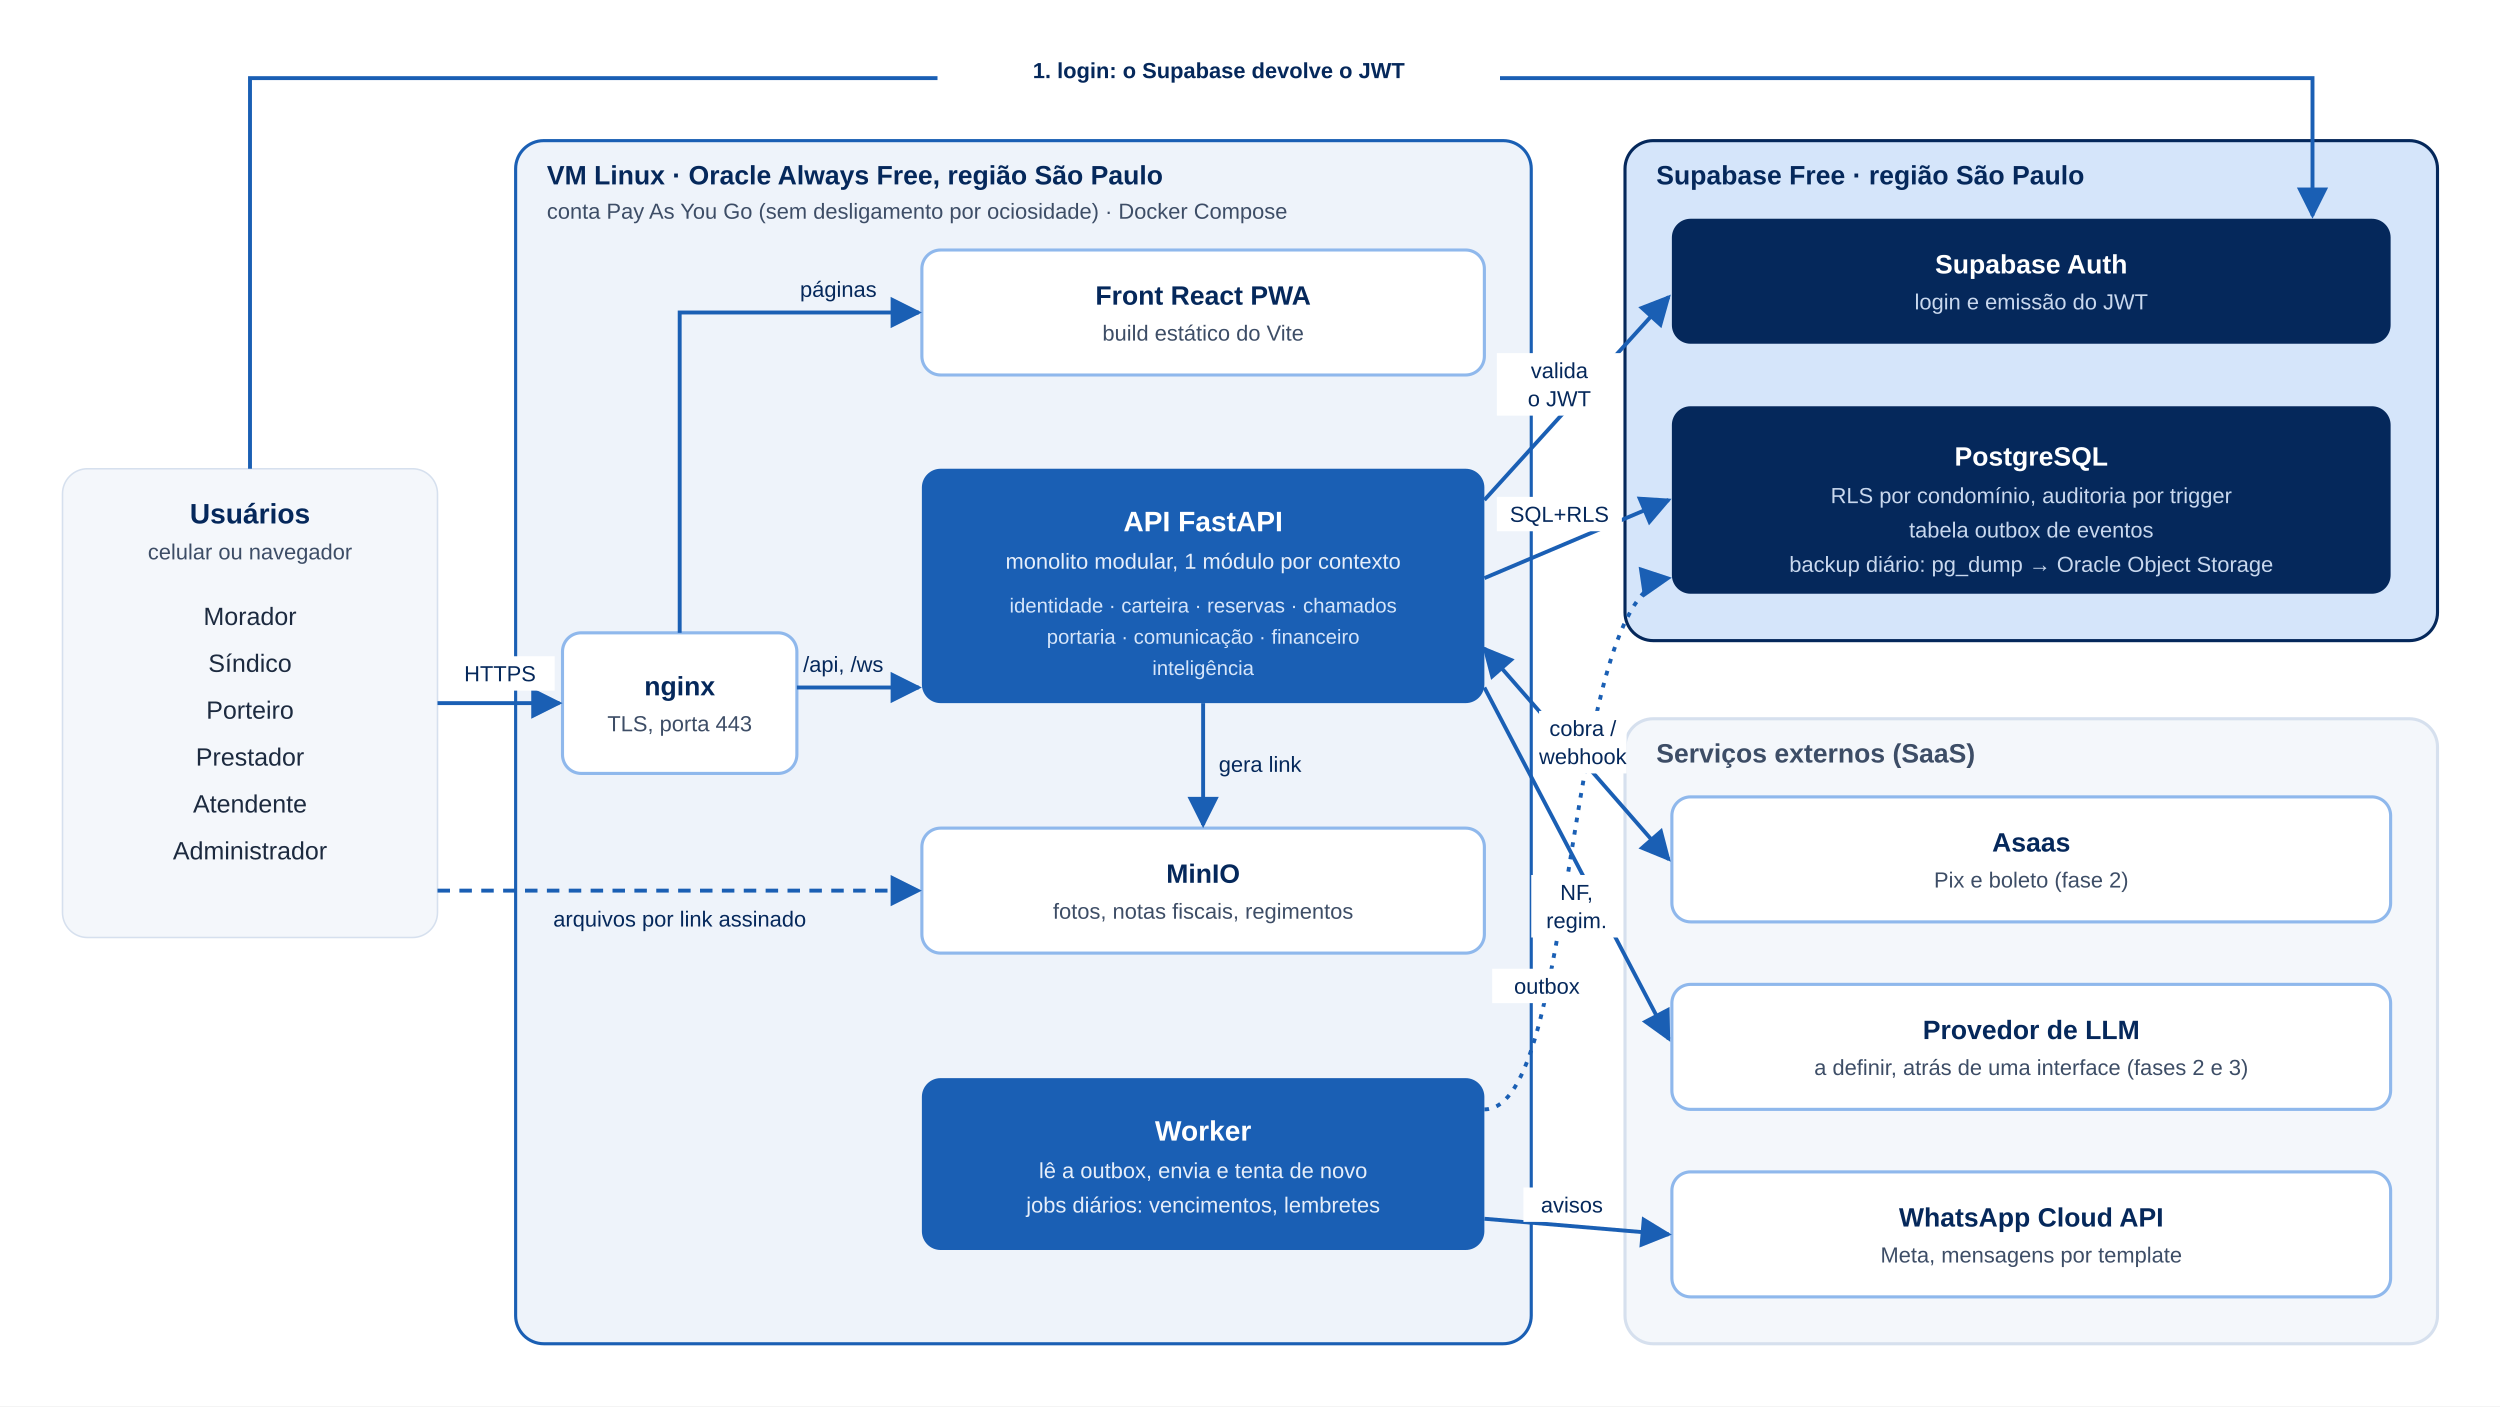
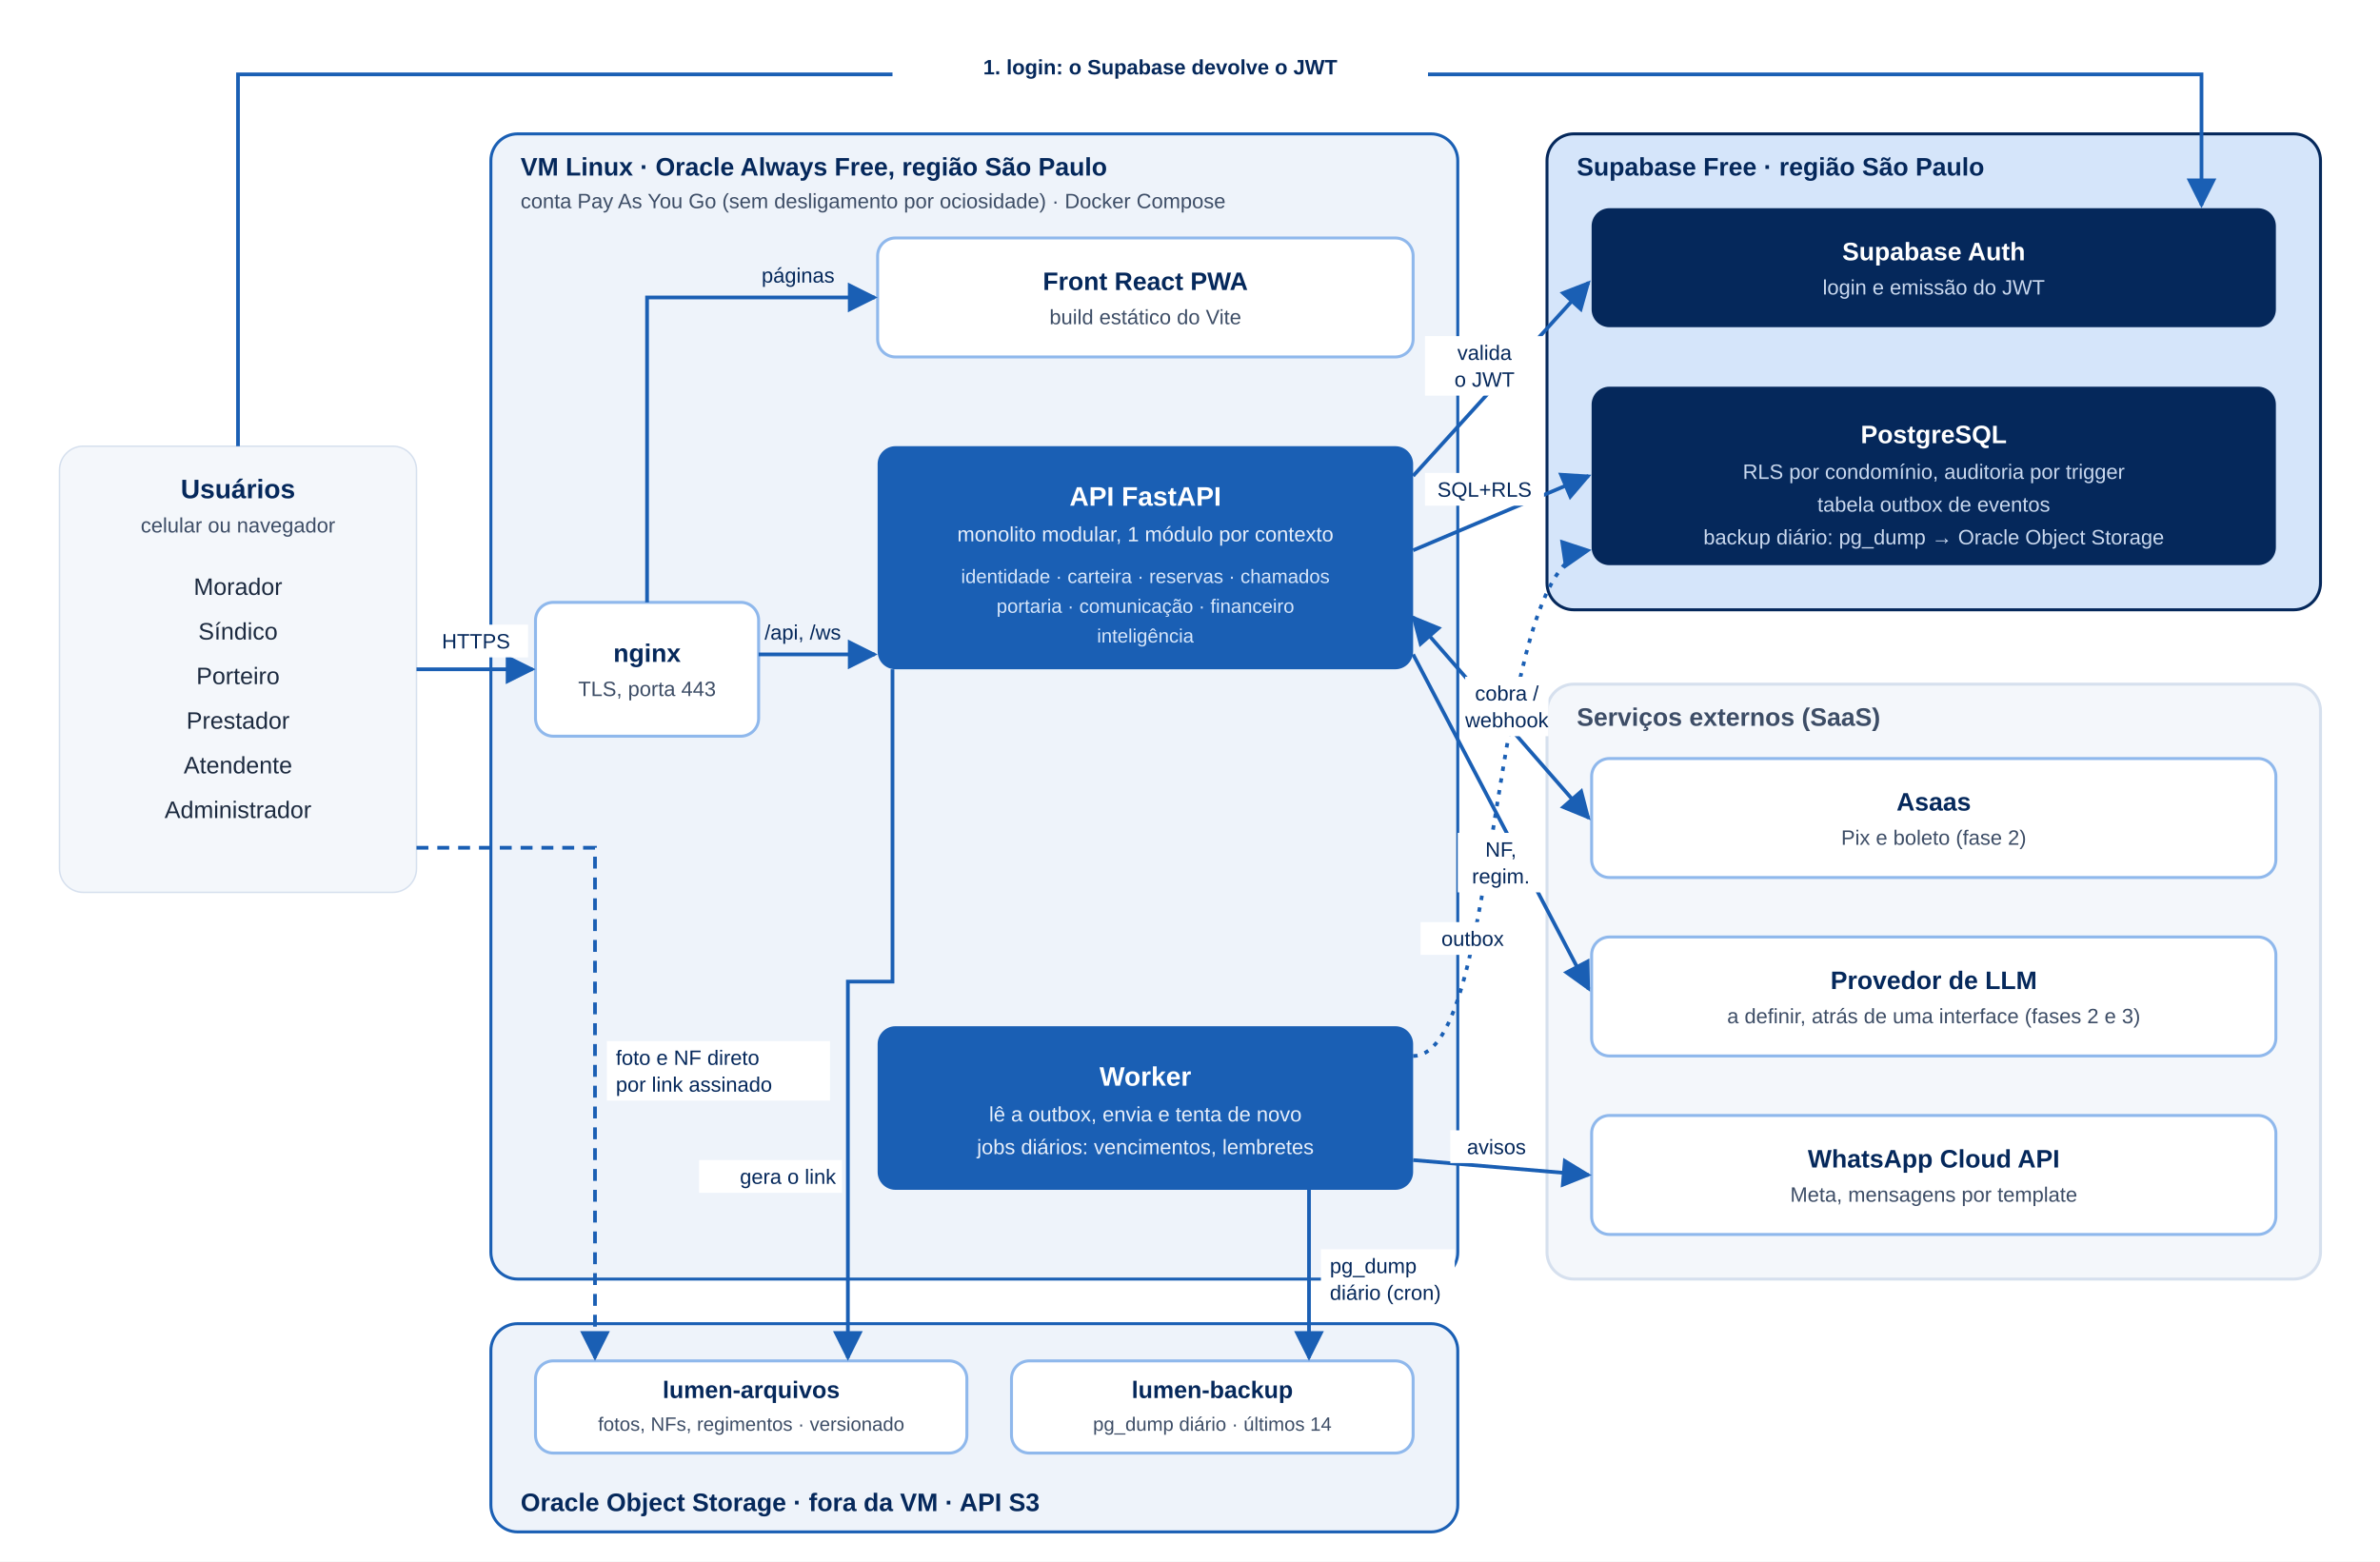
- <svg xmlns="http://www.w3.org/2000/svg" viewBox="0 0 1600 900" width="1600" height="900" font-family="Arial, Helvetica, sans-serif">
+ <svg xmlns="http://www.w3.org/2000/svg" viewBox="0 0 1600 1050" width="1600" height="1050" font-family="Arial, Helvetica, sans-serif">
  <defs>
    <marker id="seta" viewBox="0 0 10 10" refX="9" refY="5" markerWidth="8" markerHeight="8" orient="auto-start-reverse">
      <path d="M0,0 L10,5 L0,10 z" fill="#1a5fb4" />
    </marker>
  </defs>
-   <rect width="1600" height="900" fill="#ffffff" />
+   <rect width="1600" height="1050" fill="#ffffff" />
  <rect x="40" y="300" width="240" height="300" rx="16" fill="#f4f7fb" stroke="#d6e0ee" />
  <text x="160" y="335" text-anchor="middle" font-size="18" font-weight="bold" fill="#05285b">Usuários</text>
  <text x="160" y="358" text-anchor="middle" font-size="14" fill="#3d4d66">celular ou navegador</text>
  <g font-size="16" fill="#1c2a3f" text-anchor="middle">
    <text x="160" y="400">Morador</text>
    <text x="160" y="430">Síndico</text>
    <text x="160" y="460">Porteiro</text>
    <text x="160" y="490">Prestador</text>
    <text x="160" y="520">Atendente</text>
    <text x="160" y="550">Administrador</text>
  </g>
  <rect x="330" y="90" width="650" height="770" rx="18" fill="#eef3fa" stroke="#1a5fb4" stroke-width="2" />
  <text x="350" y="118" font-size="17" font-weight="bold" fill="#05285b">VM Linux · Oracle Always Free, região São Paulo</text>
  <text x="350" y="140" font-size="14" fill="#3d4d66">conta Pay As You Go (sem desligamento por ociosidade) · Docker Compose</text>
  <rect x="360" y="405" width="150" height="90" rx="12" fill="#ffffff" stroke="#8fb8ec" stroke-width="2" />
  <text x="435" y="445" text-anchor="middle" font-size="17" font-weight="bold" fill="#05285b">nginx</text>
  <text x="435" y="468" text-anchor="middle" font-size="14" fill="#3d4d66">TLS, porta 443</text>
  <rect x="590" y="160" width="360" height="80" rx="12" fill="#ffffff" stroke="#8fb8ec" stroke-width="2" />
  <text x="770" y="195" text-anchor="middle" font-size="17" font-weight="bold" fill="#05285b">Front React PWA</text>
  <text x="770" y="218" text-anchor="middle" font-size="14" fill="#3d4d66">build estático do Vite</text>
  <rect x="590" y="300" width="360" height="150" rx="12" fill="#1a5fb4" />
  <text x="770" y="340" text-anchor="middle" font-size="18" font-weight="bold" fill="#ffffff">API FastAPI</text>
  <text x="770" y="364" text-anchor="middle" font-size="14" fill="#e6eefa">monolito modular, 1 módulo por contexto</text>
  <text x="770" y="392" text-anchor="middle" font-size="13" fill="#d5e5fa">identidade · carteira · reservas · chamados</text>
  <text x="770" y="412" text-anchor="middle" font-size="13" fill="#d5e5fa">portaria · comunicação · financeiro</text>
  <text x="770" y="432" text-anchor="middle" font-size="13" fill="#d5e5fa">inteligência</text>
-   <rect x="590" y="530" width="360" height="80" rx="12" fill="#ffffff" stroke="#8fb8ec" stroke-width="2" />
-   <text x="770" y="565" text-anchor="middle" font-size="17" font-weight="bold" fill="#05285b">MinIO</text>
-   <text x="770" y="588" text-anchor="middle" font-size="14" fill="#3d4d66">fotos, notas fiscais, regimentos</text>
  <rect x="590" y="690" width="360" height="110" rx="12" fill="#1a5fb4" />
  <text x="770" y="730" text-anchor="middle" font-size="18" font-weight="bold" fill="#ffffff">Worker</text>
  <text x="770" y="754" text-anchor="middle" font-size="14" fill="#e6eefa">lê a outbox, envia e tenta de novo</text>
  <text x="770" y="776" text-anchor="middle" font-size="14" fill="#e6eefa">jobs diários: vencimentos, lembretes</text>
+   <rect x="330" y="890" width="650" height="140" rx="18" fill="#eef3fa" stroke="#1a5fb4" stroke-width="2" />
+   <text x="350" y="1016" font-size="17" font-weight="bold" fill="#05285b">Oracle Object Storage · fora da VM · API S3</text>
+   <rect x="360" y="915" width="290" height="62" rx="12" fill="#ffffff" stroke="#8fb8ec" stroke-width="2" />
+   <text x="505" y="940" text-anchor="middle" font-size="16" font-weight="bold" fill="#05285b">lumen-arquivos</text>
+   <text x="505" y="962" text-anchor="middle" font-size="13" fill="#3d4d66">fotos, NFs, regimentos · versionado</text>
+   <rect x="680" y="915" width="270" height="62" rx="12" fill="#ffffff" stroke="#8fb8ec" stroke-width="2" />
+   <text x="815" y="940" text-anchor="middle" font-size="16" font-weight="bold" fill="#05285b">lumen-backup</text>
+   <text x="815" y="962" text-anchor="middle" font-size="13" fill="#3d4d66">pg_dump diário · últimos 14</text>
  <rect x="1040" y="90" width="520" height="320" rx="18" fill="#d5e5fa" stroke="#05285b" stroke-width="2" />
  <text x="1060" y="118" font-size="17" font-weight="bold" fill="#05285b">Supabase Free · região São Paulo</text>
  <rect x="1070" y="140" width="460" height="80" rx="12" fill="#05285b" />
  <text x="1300" y="175" text-anchor="middle" font-size="17" font-weight="bold" fill="#ffffff">Supabase Auth</text>
  <text x="1300" y="198" text-anchor="middle" font-size="14" fill="#c9d8ee">login e emissão do JWT</text>
  <rect x="1070" y="260" width="460" height="120" rx="12" fill="#05285b" />
  <text x="1300" y="298" text-anchor="middle" font-size="17" font-weight="bold" fill="#ffffff">PostgreSQL</text>
  <text x="1300" y="322" text-anchor="middle" font-size="14" fill="#c9d8ee">RLS por condomínio, auditoria por trigger</text>
  <text x="1300" y="344" text-anchor="middle" font-size="14" fill="#c9d8ee">tabela outbox de eventos</text>
  <text x="1300" y="366" text-anchor="middle" font-size="14" fill="#c9d8ee">backup diário: pg_dump → Oracle Object Storage</text>
  <rect x="1040" y="460" width="520" height="400" rx="18" fill="#f4f7fb" stroke="#d6e0ee" stroke-width="2" />
  <text x="1060" y="488" font-size="17" font-weight="bold" fill="#3d4d66">Serviços externos (SaaS)</text>
  <rect x="1070" y="510" width="460" height="80" rx="12" fill="#ffffff" stroke="#8fb8ec" stroke-width="2" />
  <text x="1300" y="545" text-anchor="middle" font-size="17" font-weight="bold" fill="#05285b">Asaas</text>
  <text x="1300" y="568" text-anchor="middle" font-size="14" fill="#3d4d66">Pix e boleto (fase 2)</text>
  <rect x="1070" y="630" width="460" height="80" rx="12" fill="#ffffff" stroke="#8fb8ec" stroke-width="2" />
  <text x="1300" y="665" text-anchor="middle" font-size="17" font-weight="bold" fill="#05285b">Provedor de LLM</text>
  <text x="1300" y="688" text-anchor="middle" font-size="14" fill="#3d4d66">a definir, atrás de uma interface (fases 2 e 3)</text>
  <rect x="1070" y="750" width="460" height="80" rx="12" fill="#ffffff" stroke="#8fb8ec" stroke-width="2" />
  <text x="1300" y="785" text-anchor="middle" font-size="17" font-weight="bold" fill="#05285b">WhatsApp Cloud API</text>
  <text x="1300" y="808" text-anchor="middle" font-size="14" fill="#3d4d66">Meta, mensagens por template</text>
  <g fill="none" stroke="#1a5fb4" stroke-width="2.5">
    <path d="M160,300 V50 H1480 V138" marker-end="url(#seta)" />
    <path d="M280,450 H358" marker-end="url(#seta)" />
    <path d="M435,405 V200 H588" marker-end="url(#seta)" />
    <path d="M510,440 H588" marker-end="url(#seta)" />
-     <path d="M280,570 H588" stroke-dasharray="8 6" marker-end="url(#seta)" />
-     <path d="M770,450 V528" marker-end="url(#seta)" />
+     <path d="M280,570 H400 V913" stroke-dasharray="8 6" marker-end="url(#seta)" />
+     <path d="M600,450 V660 H570 V913" marker-end="url(#seta)" />
+     <path d="M880,800 V913" marker-end="url(#seta)" />
    <path d="M950,320 L1068,190" marker-end="url(#seta)" />
    <path d="M950,370 L1068,320" marker-end="url(#seta)" />
    <path d="M950,415 L1068,550" marker-start="url(#seta)" marker-end="url(#seta)" />
    <path d="M950,440 L1068,665" marker-end="url(#seta)" />
    <path d="M950,710 C1010,710 1000,380 1068,370" stroke-dasharray="3 5" marker-end="url(#seta)" />
    <path d="M950,780 L1068,790" marker-end="url(#seta)" />
  </g>
  <g font-size="14" fill="#05285b">
    <rect x="600" y="32" width="360" height="26" fill="#ffffff" />
    <text x="780" y="50" text-anchor="middle" font-weight="bold">1. login: o Supabase devolve o JWT</text>
    <rect x="285" y="420" width="70" height="22" fill="#ffffff" />
    <text x="320" y="436" text-anchor="middle">HTTPS</text>
    <text x="512" y="190">páginas</text>
    <text x="514" y="430">/api, /ws</text>
-     <text x="435" y="593" text-anchor="middle">arquivos por link assinado</text>
-     <text x="780" y="494">gera link</text>
+     <rect x="408" y="700" width="150" height="40" fill="#ffffff" />
+     <text x="414" y="716">foto e NF direto</text>
+     <text x="414" y="734">por link assinado</text>
+     <rect x="470" y="780" width="96" height="22" fill="#ffffff" />
+     <text x="562" y="796" text-anchor="end">gera o link</text>
+     <rect x="888" y="840" width="90" height="40" fill="#ffffff" />
+     <text x="894" y="856">pg_dump</text>
+     <text x="894" y="874">diário (cron)</text>
    <rect x="958" y="226" width="80" height="40" fill="#ffffff" />
    <text x="998" y="242" text-anchor="middle">valida</text>
    <text x="998" y="260" text-anchor="middle">o JWT</text>
    <rect x="958" y="318" width="80" height="22" fill="#ffffff" />
    <text x="998" y="334" text-anchor="middle">SQL+RLS</text>
    <rect x="985" y="455" width="56" height="40" fill="#ffffff" />
    <text x="1013" y="471" text-anchor="middle">cobra /</text>
    <text x="1013" y="489" text-anchor="middle">webhook</text>
    <rect x="980" y="560" width="58" height="40" fill="#ffffff" />
    <text x="1009" y="576" text-anchor="middle">NF,</text>
    <text x="1009" y="594" text-anchor="middle">regim.</text>
    <rect x="955" y="620" width="70" height="22" fill="#ffffff" />
    <text x="990" y="636" text-anchor="middle">outbox</text>
    <rect x="975" y="760" width="62" height="22" fill="#ffffff" />
    <text x="1006" y="776" text-anchor="middle">avisos</text>
  </g>
</svg>
